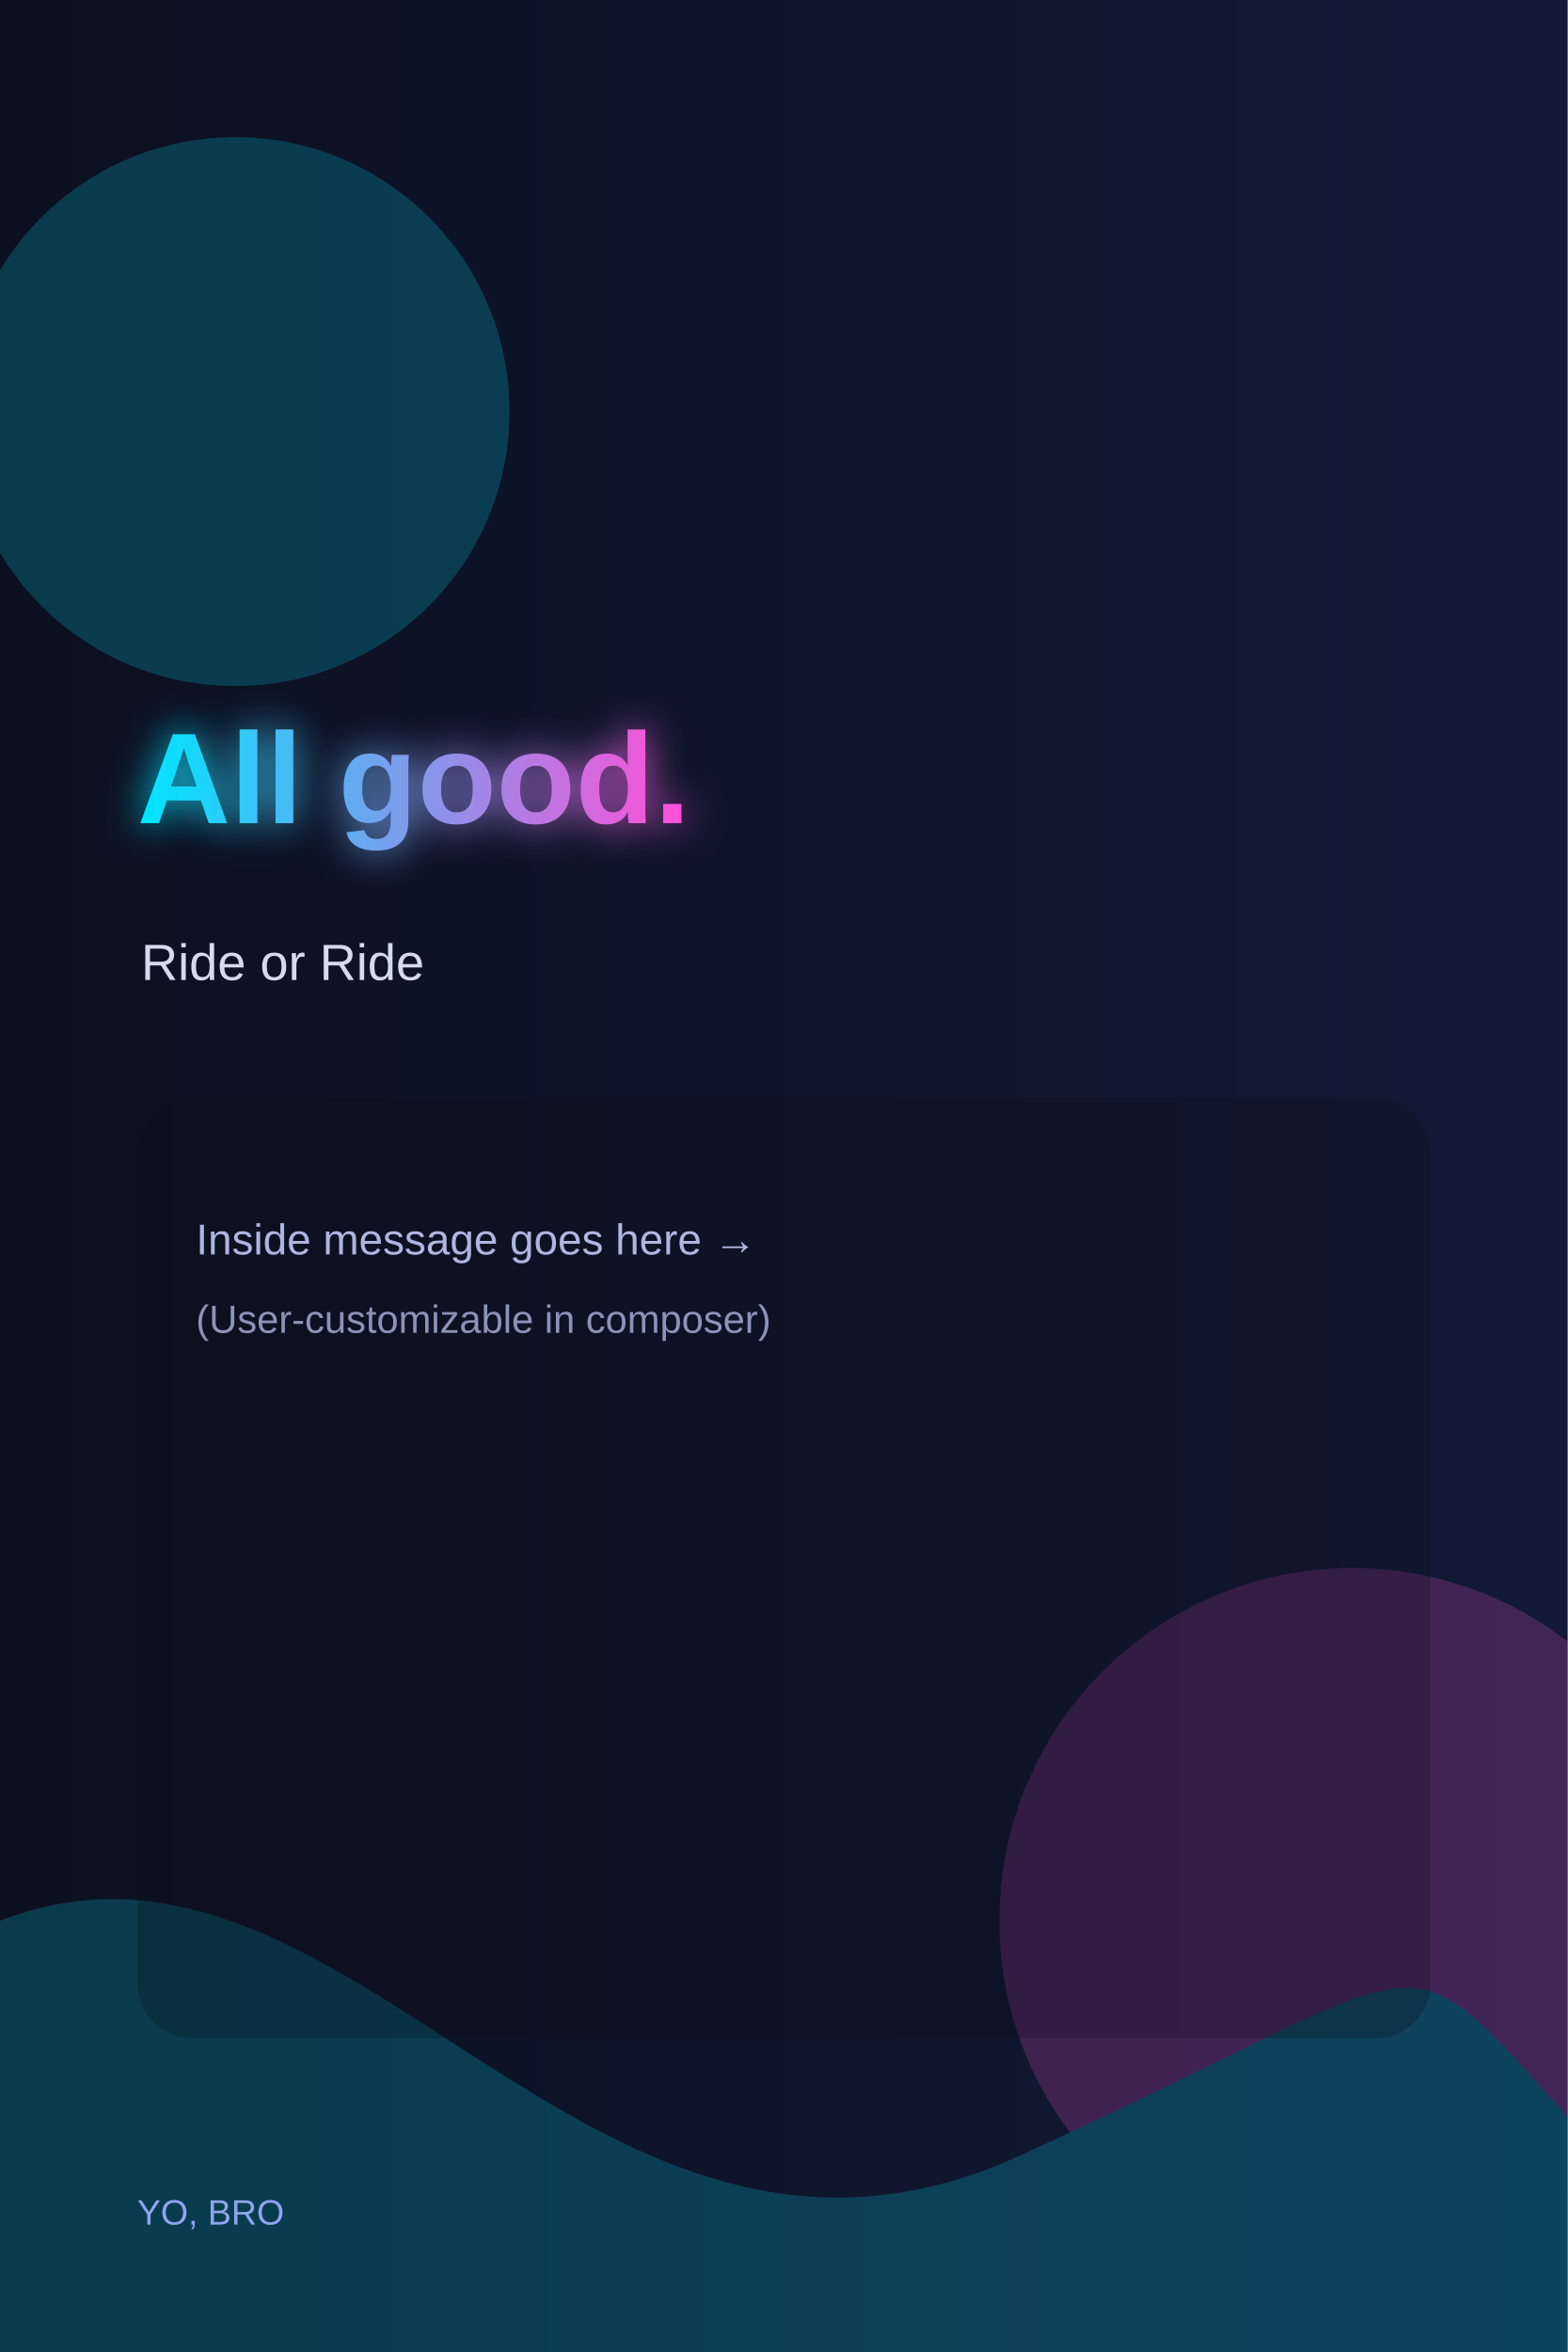
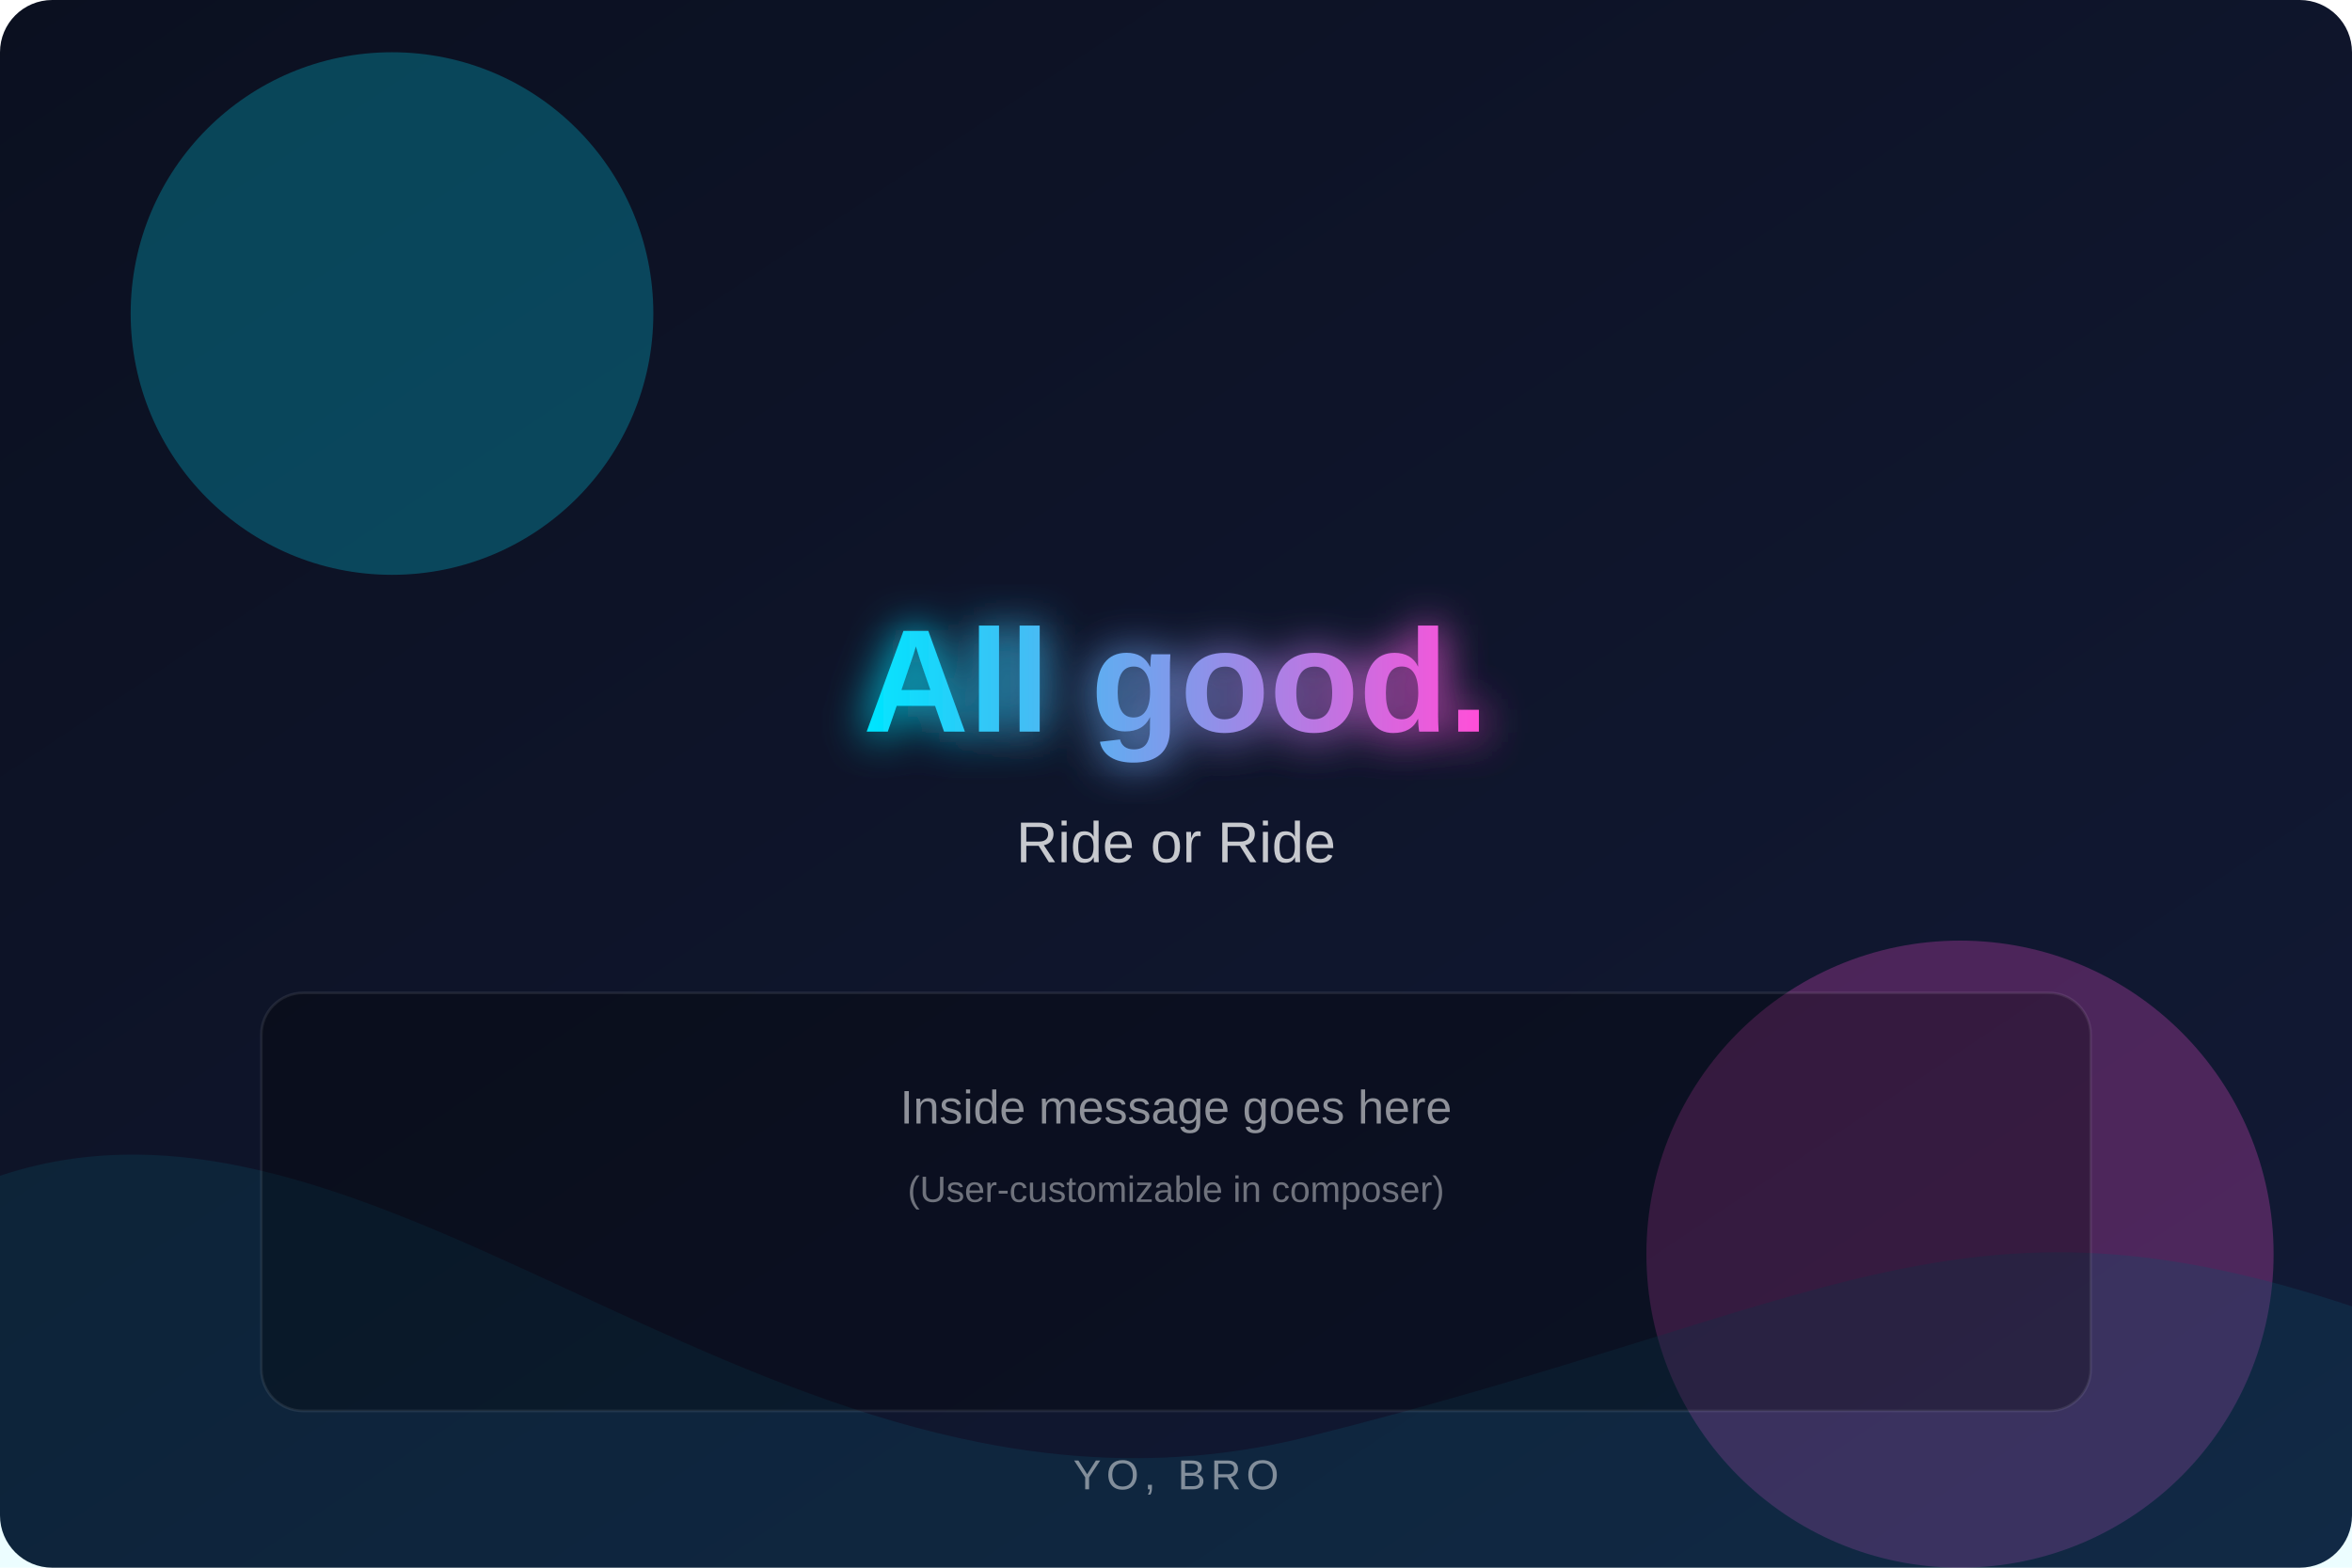
- <svg xmlns="http://www.w3.org/2000/svg" width="800" height="1200" viewBox="0 0 800 1200">
+ <svg xmlns="http://www.w3.org/2000/svg" width="1500" height="1000" viewBox="0 0 900 600">
  <defs>
-     <linearGradient id="bg" x1="0" x2="1">
+     <linearGradient id="bg" x1="0" y1="0" x2="1" y2="1">
      <stop offset="0" stop-color="#0b1020" />
      <stop offset="1" stop-color="#121a36" />
    </linearGradient>
    <linearGradient id="grad" x1="0" x2="1">
      <stop offset="0" stop-color="#00e5ff" />
      <stop offset="1" stop-color="#ff4fd8" />
    </linearGradient>
    <filter id="glow" x="-30%" y="-30%" width="160%" height="160%">
-       <feGaussianBlur stdDeviation="10" result="b" />
+       <feGaussianBlur stdDeviation="8" result="b" />
      <feMerge>
        <feMergeNode in="b" />
        <feMergeNode in="SourceGraphic" />
      </feMerge>
    </filter>
+     <filter id="softShadow">
+       <feDropShadow dx="0" dy="4" stdDeviation="8" flood-color="rgba(0,0,0,0.4)" />
+     </filter>
  </defs>
-   <rect width="800" height="1200" fill="url(#bg)" />
-   <g opacity="0.20">
-     <circle cx="120" cy="210" r="140" fill="#00e5ff" />
-     <circle cx="690" cy="980" r="180" fill="#ff4fd8" />
-     <path d="M0 980 C180 910, 300 1200, 520 1100 S710 980, 800 1080 V1200 H0 Z" fill="#00e5ff" />
+   <rect width="900" height="600" rx="20" fill="url(#bg)" />
+   <g opacity="0.25">
+     <circle cx="150" cy="120" r="100" fill="#00e5ff" />
+     <circle cx="750" cy="480" r="120" fill="#ff4fd8" />
+     <path d="M0 450 C150 400, 300 600, 500 550 S750 450, 900 500 V600 H0 Z" fill="#00e5ff" opacity="0.3" />
  </g>
  <g filter="url(#glow)">
-     <text x="70" y="420" font-family="system-ui,Segoe UI,Arial" font-size="66" font-weight="850" fill="url(#grad)">
-       All good.
-     </text>
+     <text x="450" y="280" text-anchor="middle" font-family="system-ui,Segoe UI,Arial" font-size="56" font-weight="800" fill="url(#grad)" filter="url(#softShadow)">All good.</text>
  </g>
-   <text x="72" y="500" font-family="system-ui,Segoe UI,Arial" font-size="26" fill="#e7ecff" opacity="0.92">
-     Ride or Ride
-   </text>
-   <g opacity="0.9">
-     <rect x="70" y="560" width="660" height="480" rx="28" fill="#0b0b12" opacity="0.28" />
-     <text x="100" y="640" font-family="system-ui,Segoe UI,Arial" font-size="22" fill="#c7d2fe" opacity="0.95">
-       Inside message goes here →
-     </text>
-     <text x="100" y="680" font-family="system-ui,Segoe UI,Arial" font-size="20" fill="#c7d2fe" opacity="0.75">
-       (User-customizable in composer)
-     </text>
+   <text x="450" y="330" text-anchor="middle" font-family="system-ui,Segoe UI,Arial" font-size="22" fill="rgba(255,255,255,0.85)" opacity="0.9">Ride or Ride</text>
+   <g opacity="0.85">
+     <rect x="100" y="380" width="700" height="160" rx="16" fill="rgba(0,0,0,0.35)" stroke="rgba(255,255,255,0.1)" stroke-width="1" />
+     <text x="450" y="430" text-anchor="middle" font-family="system-ui,Segoe UI,Arial" font-size="18" fill="rgba(255,255,255,0.7)" opacity="0.9">Inside message goes here</text>
+     <text x="450" y="460" text-anchor="middle" font-family="system-ui,Segoe UI,Arial" font-size="14" fill="rgba(255,255,255,0.6)" opacity="0.8">(User-customizable in composer)</text>
  </g>
-   <text x="70" y="1135" font-family="system-ui,Segoe UI,Arial" font-size="18" fill="#9fb0ff" opacity="0.9">YO, BRO</text>
+   <text x="450" y="570" text-anchor="middle" font-family="system-ui,Segoe UI,Arial" font-size="16" fill="rgba(255,255,255,0.6)" opacity="0.8" letter-spacing="2">YO, BRO</text>
</svg>
